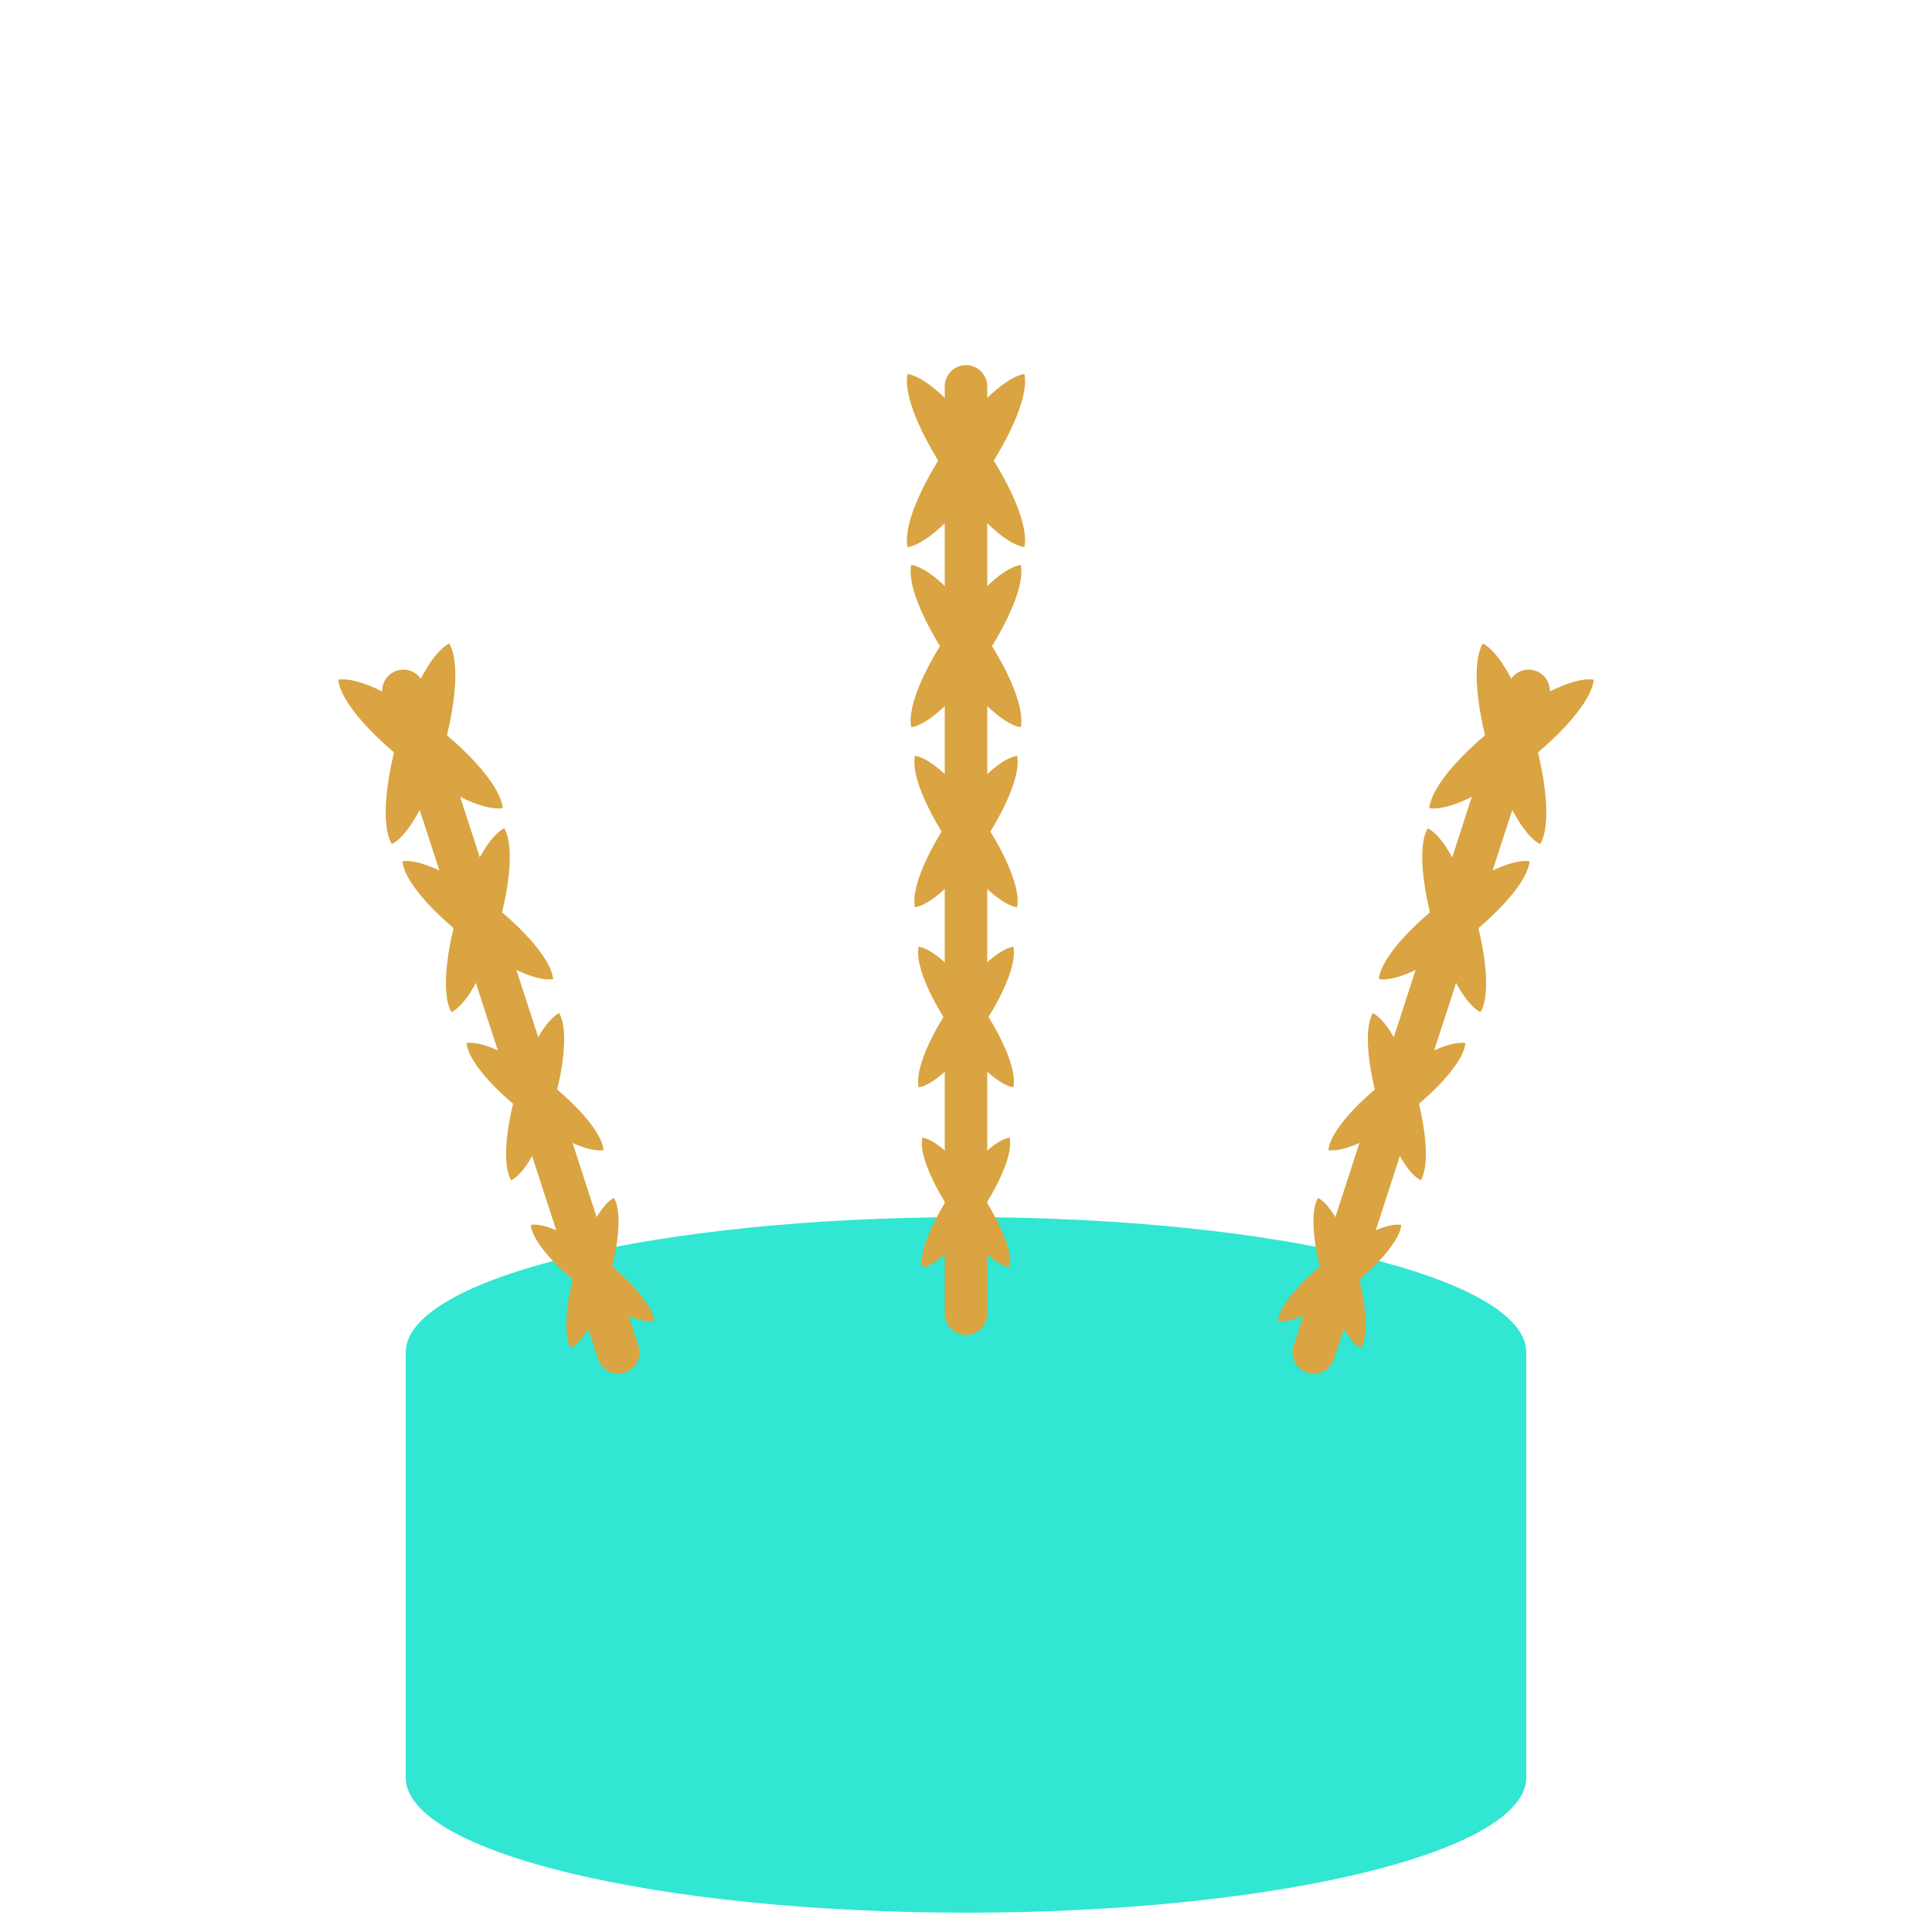
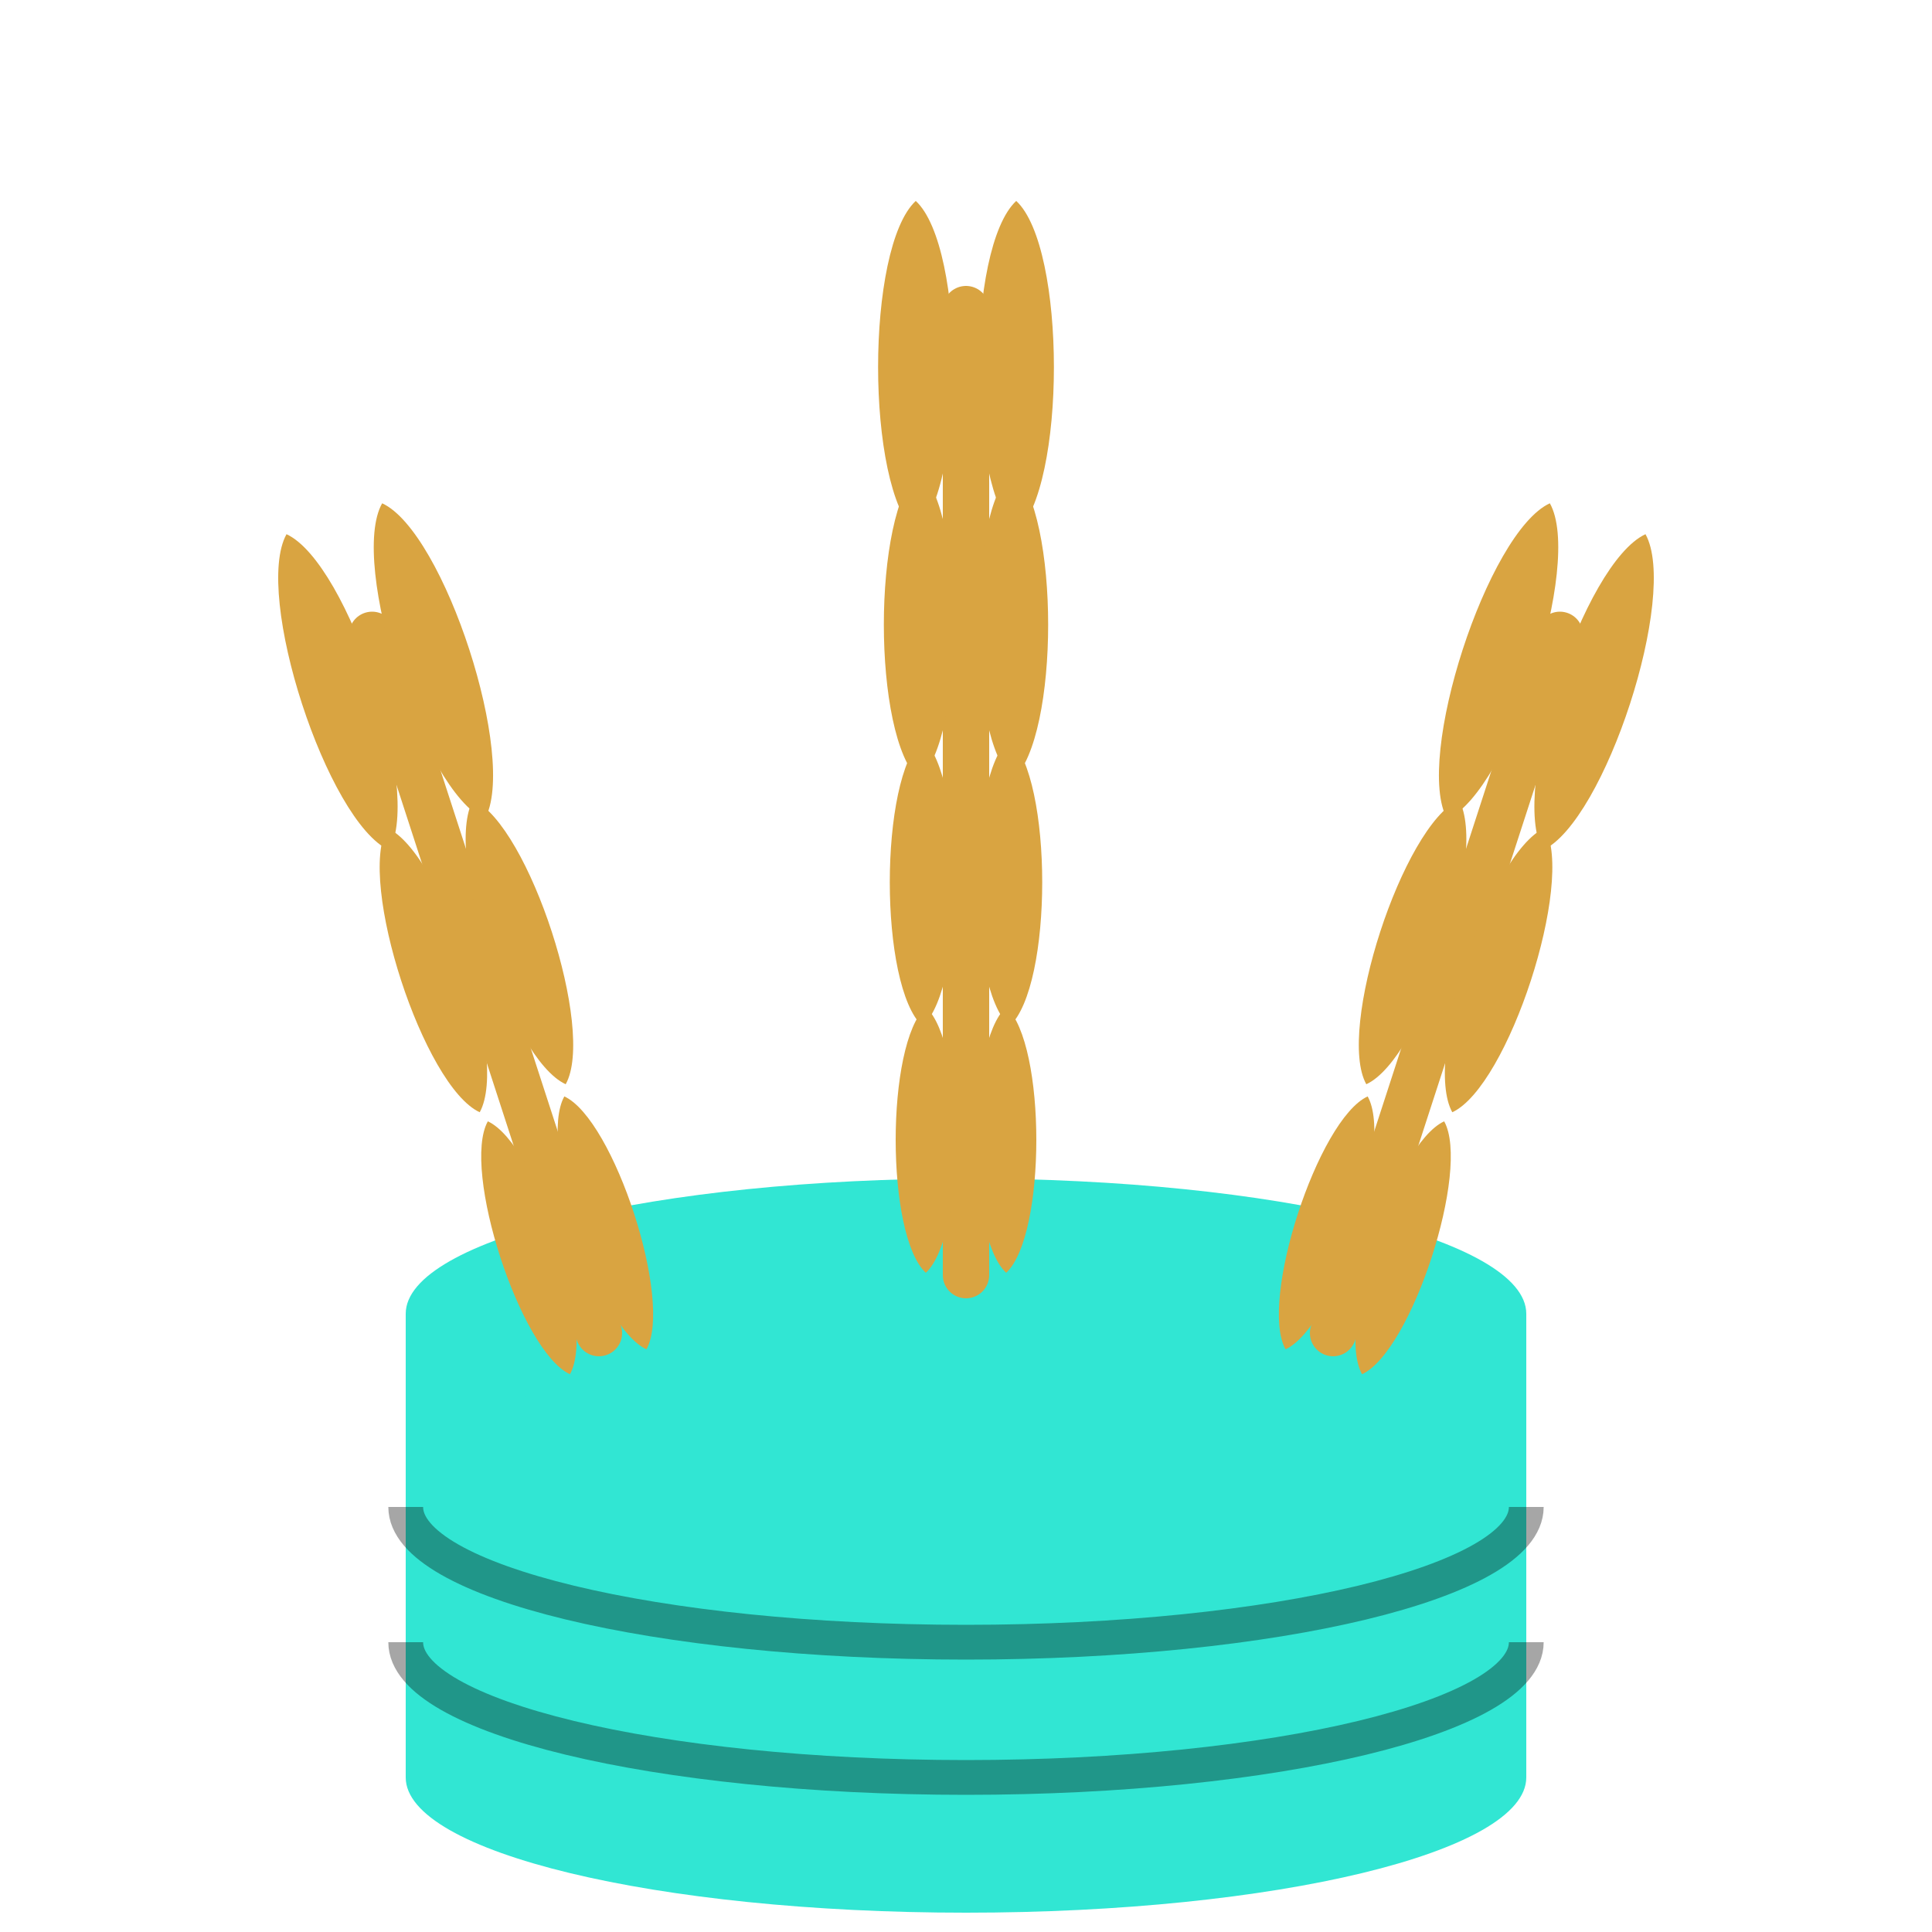
<svg xmlns="http://www.w3.org/2000/svg" viewBox="0 0 100 100">
  <g fill="#31e6d3">
-     <rect x="21" y="70" width="58" height="22" />
+     <rect x="21" y="68" width="58" height="24" />
    <ellipse cx="50" cy="92" rx="29" ry="7" />
-     <ellipse cx="50" cy="70" rx="29" ry="7" />
+     <ellipse cx="50" cy="68" rx="29" ry="7" />
  </g>
-   <g fill="none" stroke="#d9a441" stroke-width="2.2" stroke-linecap="round">
-     <line x1="50" y1="68" x2="50" y2="20" />
-     <line x1="32" y1="70" x2="20.88" y2="35.76" />
-     <line x1="68" y1="70" x2="79.12" y2="35.76" />
+   <g stroke="#000" stroke-opacity="0.35" stroke-width="1.8" style="mix-blend-mode:multiply">
+     <path d="M21,78 A29,7 0 0 0 79,78" fill="none" />
+     <path d="M21,85 A29,7 0 0 0 79,85" fill="none" />
+   </g>
+   <g fill="none" stroke="#d9a441" stroke-width="2.4" stroke-linecap="round">
+     <line x1="50" y1="66" x2="50" y2="16" />
+     <line x1="31" y1="69" x2="19.26" y2="32.86" />
+     <line x1="69" y1="69" x2="80.74" y2="32.86" />
  </g>
  <g fill="#d9a441">
-     <path d="M47.74,58.88 C49.37,59.15 52.63,63.98 52.26,65.60 C50.63,65.33 47.37,60.50 47.74,58.88 Z" />
-     <path d="M52.26,58.88 C52.63,60.50 49.37,65.33 47.74,65.60 C47.37,63.98 50.63,59.15 52.26,58.88 Z" />
-     <path d="M47.55,49.00 C49.32,49.29 52.85,54.53 52.45,56.28 C50.68,55.99 47.15,50.75 47.55,49.00 Z" />
-     <path d="M52.45,49.00 C52.85,50.75 49.32,55.99 47.55,56.28 C47.15,54.53 50.68,49.29 52.45,49.00 Z" />
-     <path d="M47.36,39.12 C49.27,39.43 53.07,45.07 52.64,46.96 C50.73,46.65 46.93,41.01 47.36,39.12 Z" />
-     <path d="M52.64,39.12 C53.07,41.01 49.27,46.65 47.36,46.96 C46.93,45.07 50.73,39.43 52.64,39.12 Z" />
-     <path d="M47.17,29.24 C49.21,29.57 53.29,35.62 52.83,37.64 C50.79,37.31 46.71,31.26 47.17,29.24 Z" />
-     <path d="M52.83,29.24 C53.29,31.26 49.21,37.31 47.17,37.64 C46.71,35.62 50.79,29.57 52.83,29.24 Z" />
-     <path d="M46.98,19.36 C49.16,19.72 53.51,26.16 53.02,28.32 C50.84,27.96 46.49,21.52 46.98,19.36 Z" />
-     <path d="M53.02,19.36 C53.51,21.52 49.16,27.96 46.98,28.32 C46.49,26.16 50.84,19.72 53.02,19.36 Z" />
-     <path d="M27.47,63.40 C29.11,63.14 33.71,66.73 33.86,68.38 C32.22,68.64 27.62,65.05 27.47,63.40 Z" />
-     <path d="M31.78,62.00 C32.63,63.42 31.02,69.03 29.55,69.78 C28.70,68.36 30.31,62.76 31.78,62.00 Z" />
-     <path d="M24.15,53.99 C25.97,53.71 31.08,57.70 31.24,59.53 C29.42,59.81 24.32,55.83 24.15,53.99 Z" />
-     <path d="M28.94,52.44 C29.88,54.02 28.10,60.25 26.46,61.09 C25.51,59.51 27.30,53.28 28.94,52.44 Z" />
-     <path d="M20.83,44.58 C22.83,44.27 28.45,48.66 28.63,50.68 C26.63,50.99 21.01,46.60 20.83,44.58 Z" />
-     <path d="M26.10,42.87 C27.13,44.61 25.17,51.46 23.37,52.39 C22.33,50.65 24.29,43.80 26.10,42.87 Z" />
-     <path d="M17.51,35.18 C19.69,34.84 25.82,39.62 26.02,41.83 C23.84,42.16 17.71,37.38 17.51,35.18 Z" />
-     <path d="M23.25,33.31 C24.39,35.21 22.24,42.68 20.28,43.69 C19.14,41.79 21.29,34.32 23.25,33.31 Z" />
-     <path d="M68.22,62.00 C69.69,62.76 71.30,68.36 70.45,69.78 C68.98,69.03 67.37,63.42 68.22,62.00 Z" />
-     <path d="M72.53,63.40 C72.38,65.05 67.78,68.64 66.14,68.38 C66.29,66.73 70.89,63.14 72.53,63.40 Z" />
-     <path d="M71.06,52.44 C72.70,53.28 74.49,59.51 73.54,61.09 C71.90,60.25 70.12,54.02 71.06,52.44 Z" />
-     <path d="M75.85,53.99 C75.68,55.83 70.58,59.81 68.76,59.53 C68.92,57.70 74.03,53.71 75.85,53.99 Z" />
-     <path d="M73.90,42.87 C75.71,43.80 77.67,50.65 76.63,52.39 C74.83,51.46 72.87,44.61 73.90,42.87 Z" />
-     <path d="M79.17,44.58 C78.99,46.60 73.37,50.99 71.37,50.68 C71.55,48.66 77.17,44.27 79.17,44.58 Z" />
-     <path d="M76.75,33.31 C78.71,34.32 80.86,41.79 79.72,43.69 C77.76,42.68 75.61,35.21 76.75,33.31 Z" />
-     <path d="M82.49,35.18 C82.29,37.38 76.16,42.16 73.98,41.83 C74.18,39.62 80.31,34.84 82.49,35.18 Z" />
+     <path d="M47.92,52.12 C50.00,54.05 50.00,63.95 47.92,65.88 C45.84,63.95 45.84,54.05 47.92,52.12 Z" />
+     <path d="M52.08,52.12 C54.16,54.05 54.16,63.95 52.08,65.88 C50.00,63.95 50.00,54.05 52.08,52.12 Z" />
+     <path d="M47.75,38.21 C50.00,40.30 50.00,51.03 47.75,53.12 C45.49,51.03 45.49,40.30 47.75,38.21 Z" />
+     <path d="M52.25,38.21 C54.51,40.30 54.51,51.03 52.25,53.12 C50.00,51.03 50.00,40.30 52.25,38.21 Z" />
+     <path d="M47.57,24.31 C50.00,26.55 50.00,38.11 47.57,40.36 C45.14,38.11 45.14,26.55 47.57,24.31 Z" />
+     <path d="M52.43,24.31 C54.86,26.55 54.86,38.11 52.43,40.36 C50.00,38.11 50.00,26.55 52.43,24.31 Z" />
+     <path d="M47.40,10.40 C50.00,12.81 50.00,25.19 47.40,27.60 C44.80,25.19 44.80,12.81 47.40,10.40 Z" />
+     <path d="M52.60,10.40 C55.20,12.81 55.20,25.19 52.60,27.60 C50.00,25.19 50.00,12.81 52.60,10.40 Z" />
+     <path d="M25.25,58.04 C27.83,59.23 30.89,68.65 29.50,71.13 C26.93,69.94 23.87,60.52 25.25,58.04 Z" />
+     <path d="M29.21,56.75 C31.78,57.94 34.85,67.37 33.46,69.84 C30.88,68.65 27.82,59.23 29.21,56.75 Z" />
+     <path d="M20.04,42.85 C22.94,44.18 26.38,54.78 24.83,57.57 C21.93,56.23 18.48,45.63 20.04,42.85 Z" />
+     <path d="M24.49,41.40 C27.39,42.74 30.84,53.34 29.28,56.12 C26.38,54.79 22.93,44.19 24.49,41.40 Z" />
+     <path d="M14.83,27.65 C18.05,29.14 21.88,40.92 20.15,44.01 C16.93,42.53 13.10,30.75 14.83,27.65 Z" />
+     <path d="M19.78,26.05 C23.00,27.53 26.82,39.31 25.09,42.40 C21.87,40.92 18.04,29.14 19.78,26.05 Z" />
+     <path d="M70.79,56.75 C72.18,59.23 69.12,68.65 66.54,69.84 C65.15,67.37 68.22,57.94 70.79,56.75 Z" />
+     <path d="M74.75,58.04 C76.13,60.52 73.07,69.94 70.50,71.13 C69.11,68.65 72.17,59.23 74.75,58.04 Z" />
+     <path d="M75.51,41.40 C77.07,44.19 73.62,54.79 70.72,56.12 C69.16,53.34 72.61,42.74 75.51,41.40 Z" />
+     <path d="M79.96,42.85 C81.52,45.63 78.07,56.23 75.17,57.57 C73.62,54.78 77.06,44.18 79.96,42.85 Z" />
+     <path d="M80.22,26.05 C81.96,29.14 78.13,40.92 74.91,42.40 C73.18,39.31 77.00,27.53 80.22,26.05 Z" />
+     <path d="M85.17,27.65 C86.90,30.75 83.07,42.53 79.85,44.01 C78.12,40.92 81.95,29.14 85.17,27.65 Z" />
  </g>
</svg>
